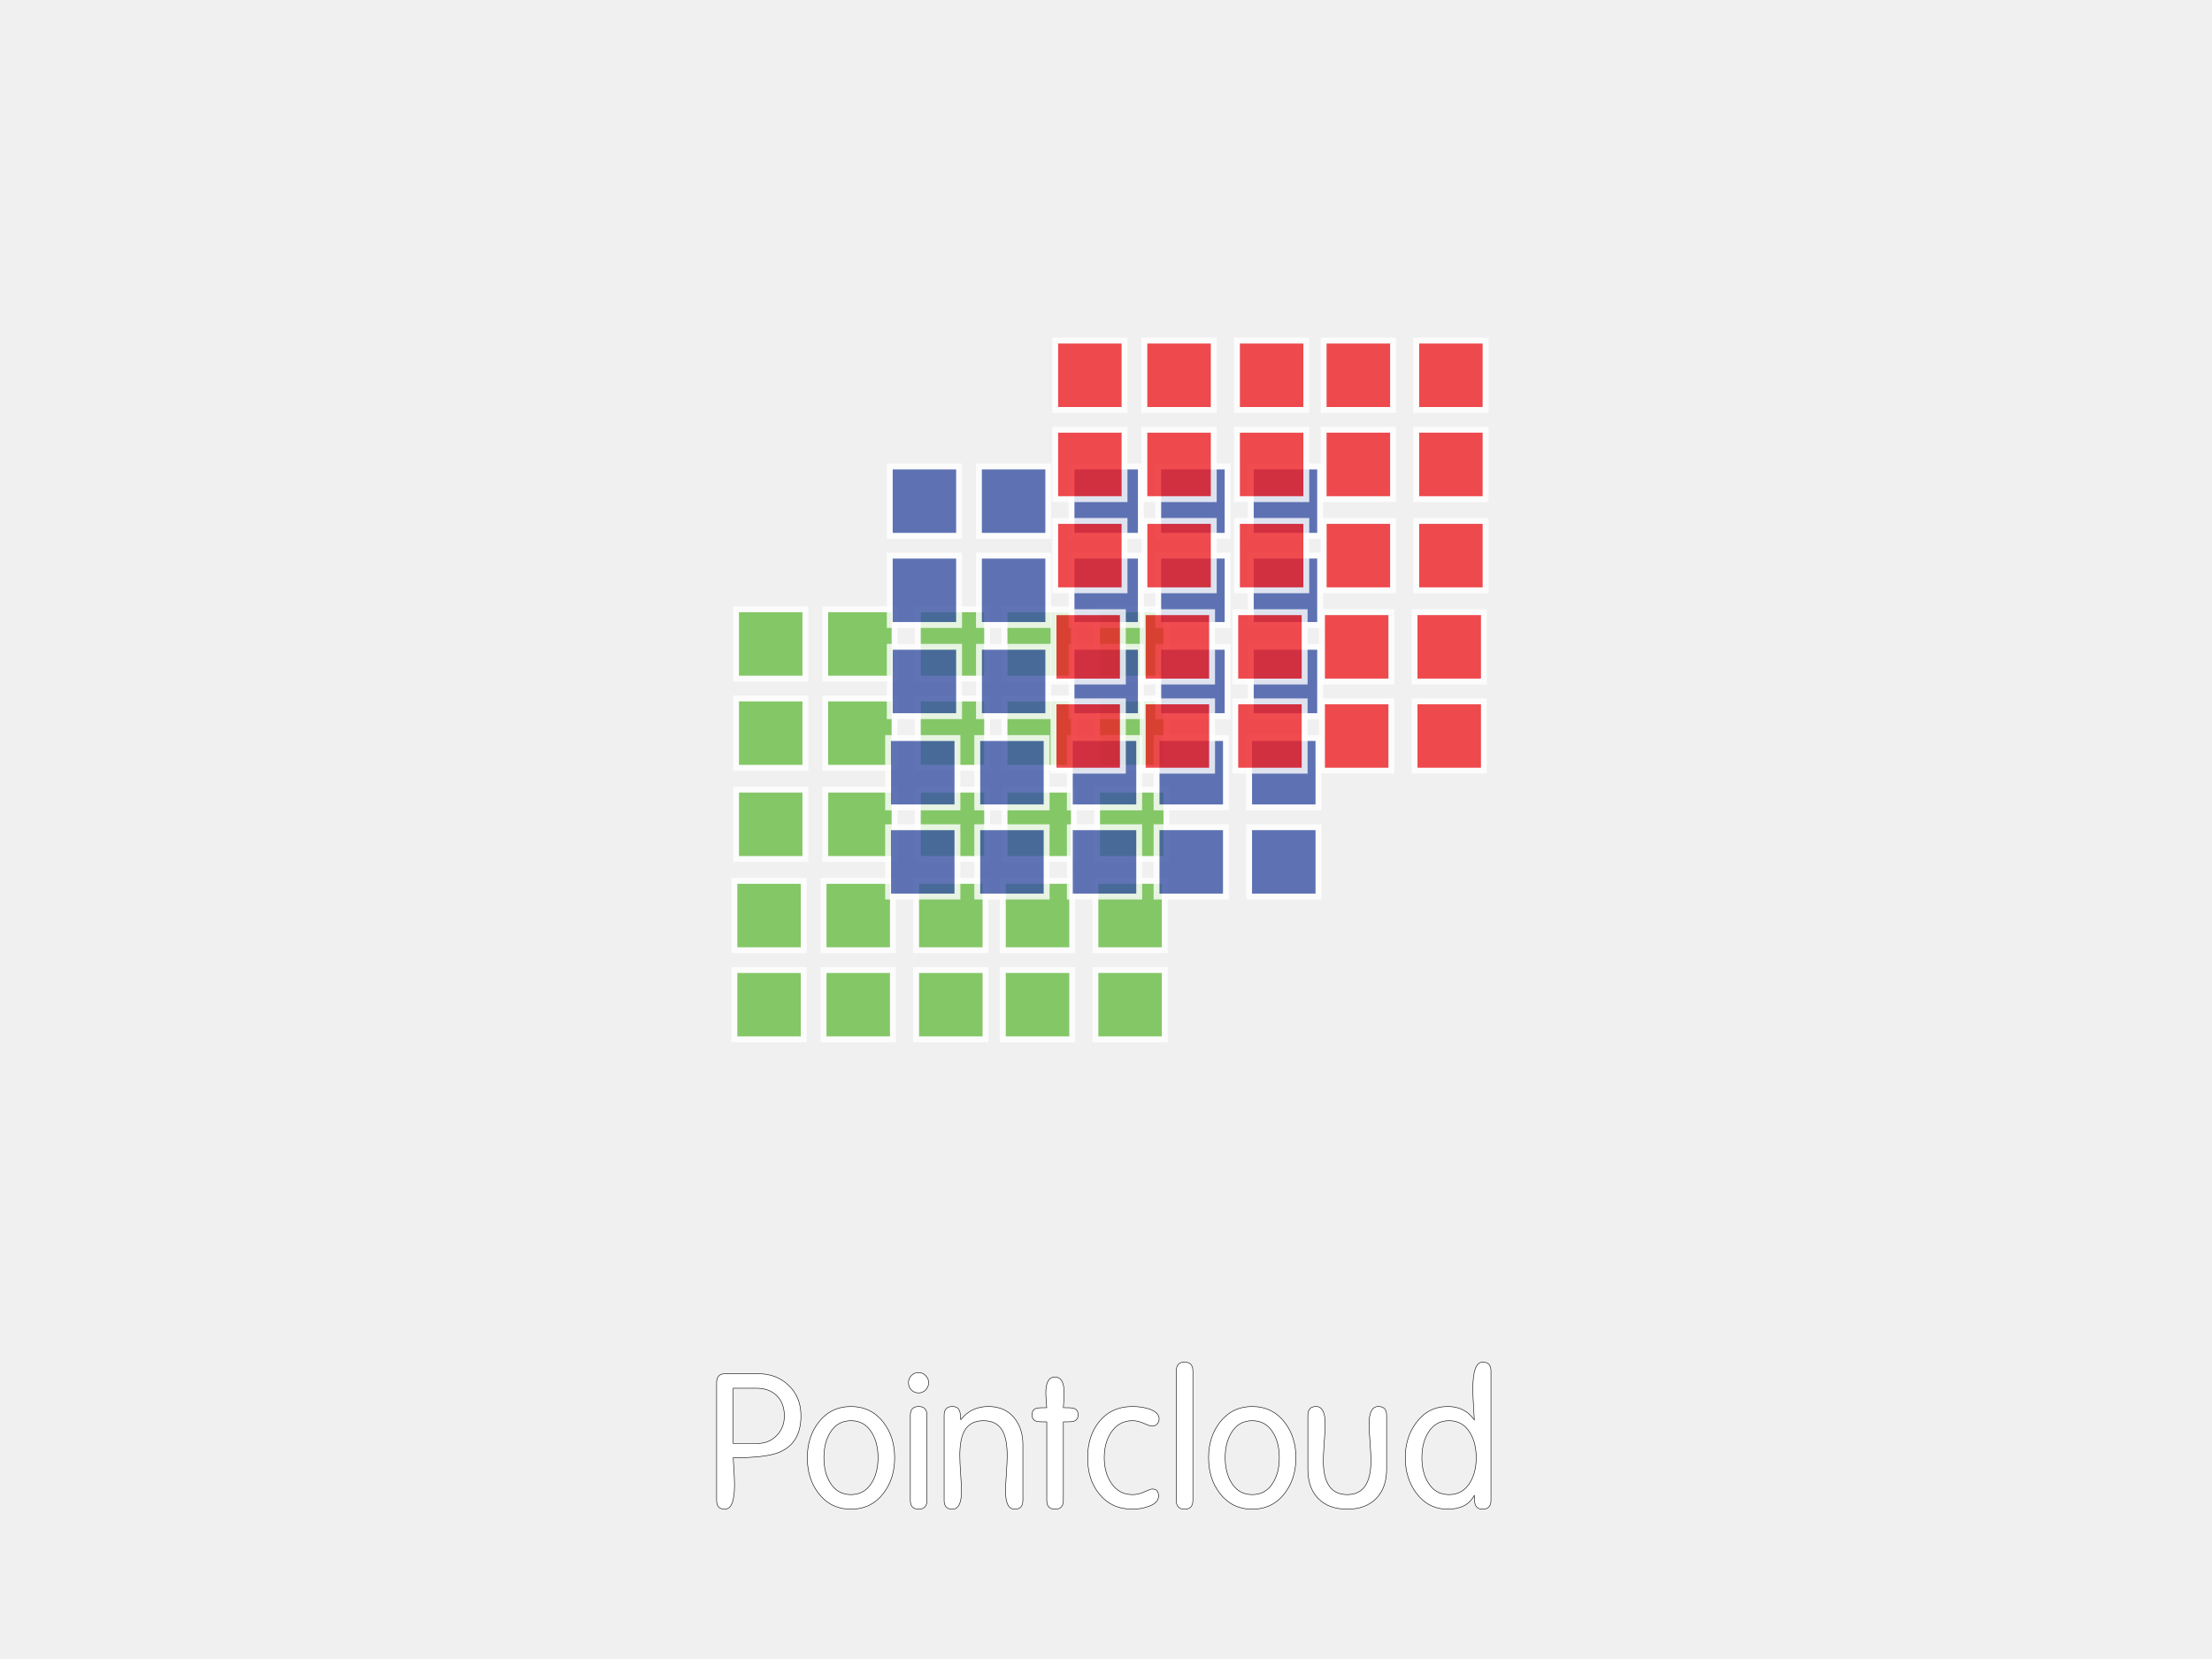
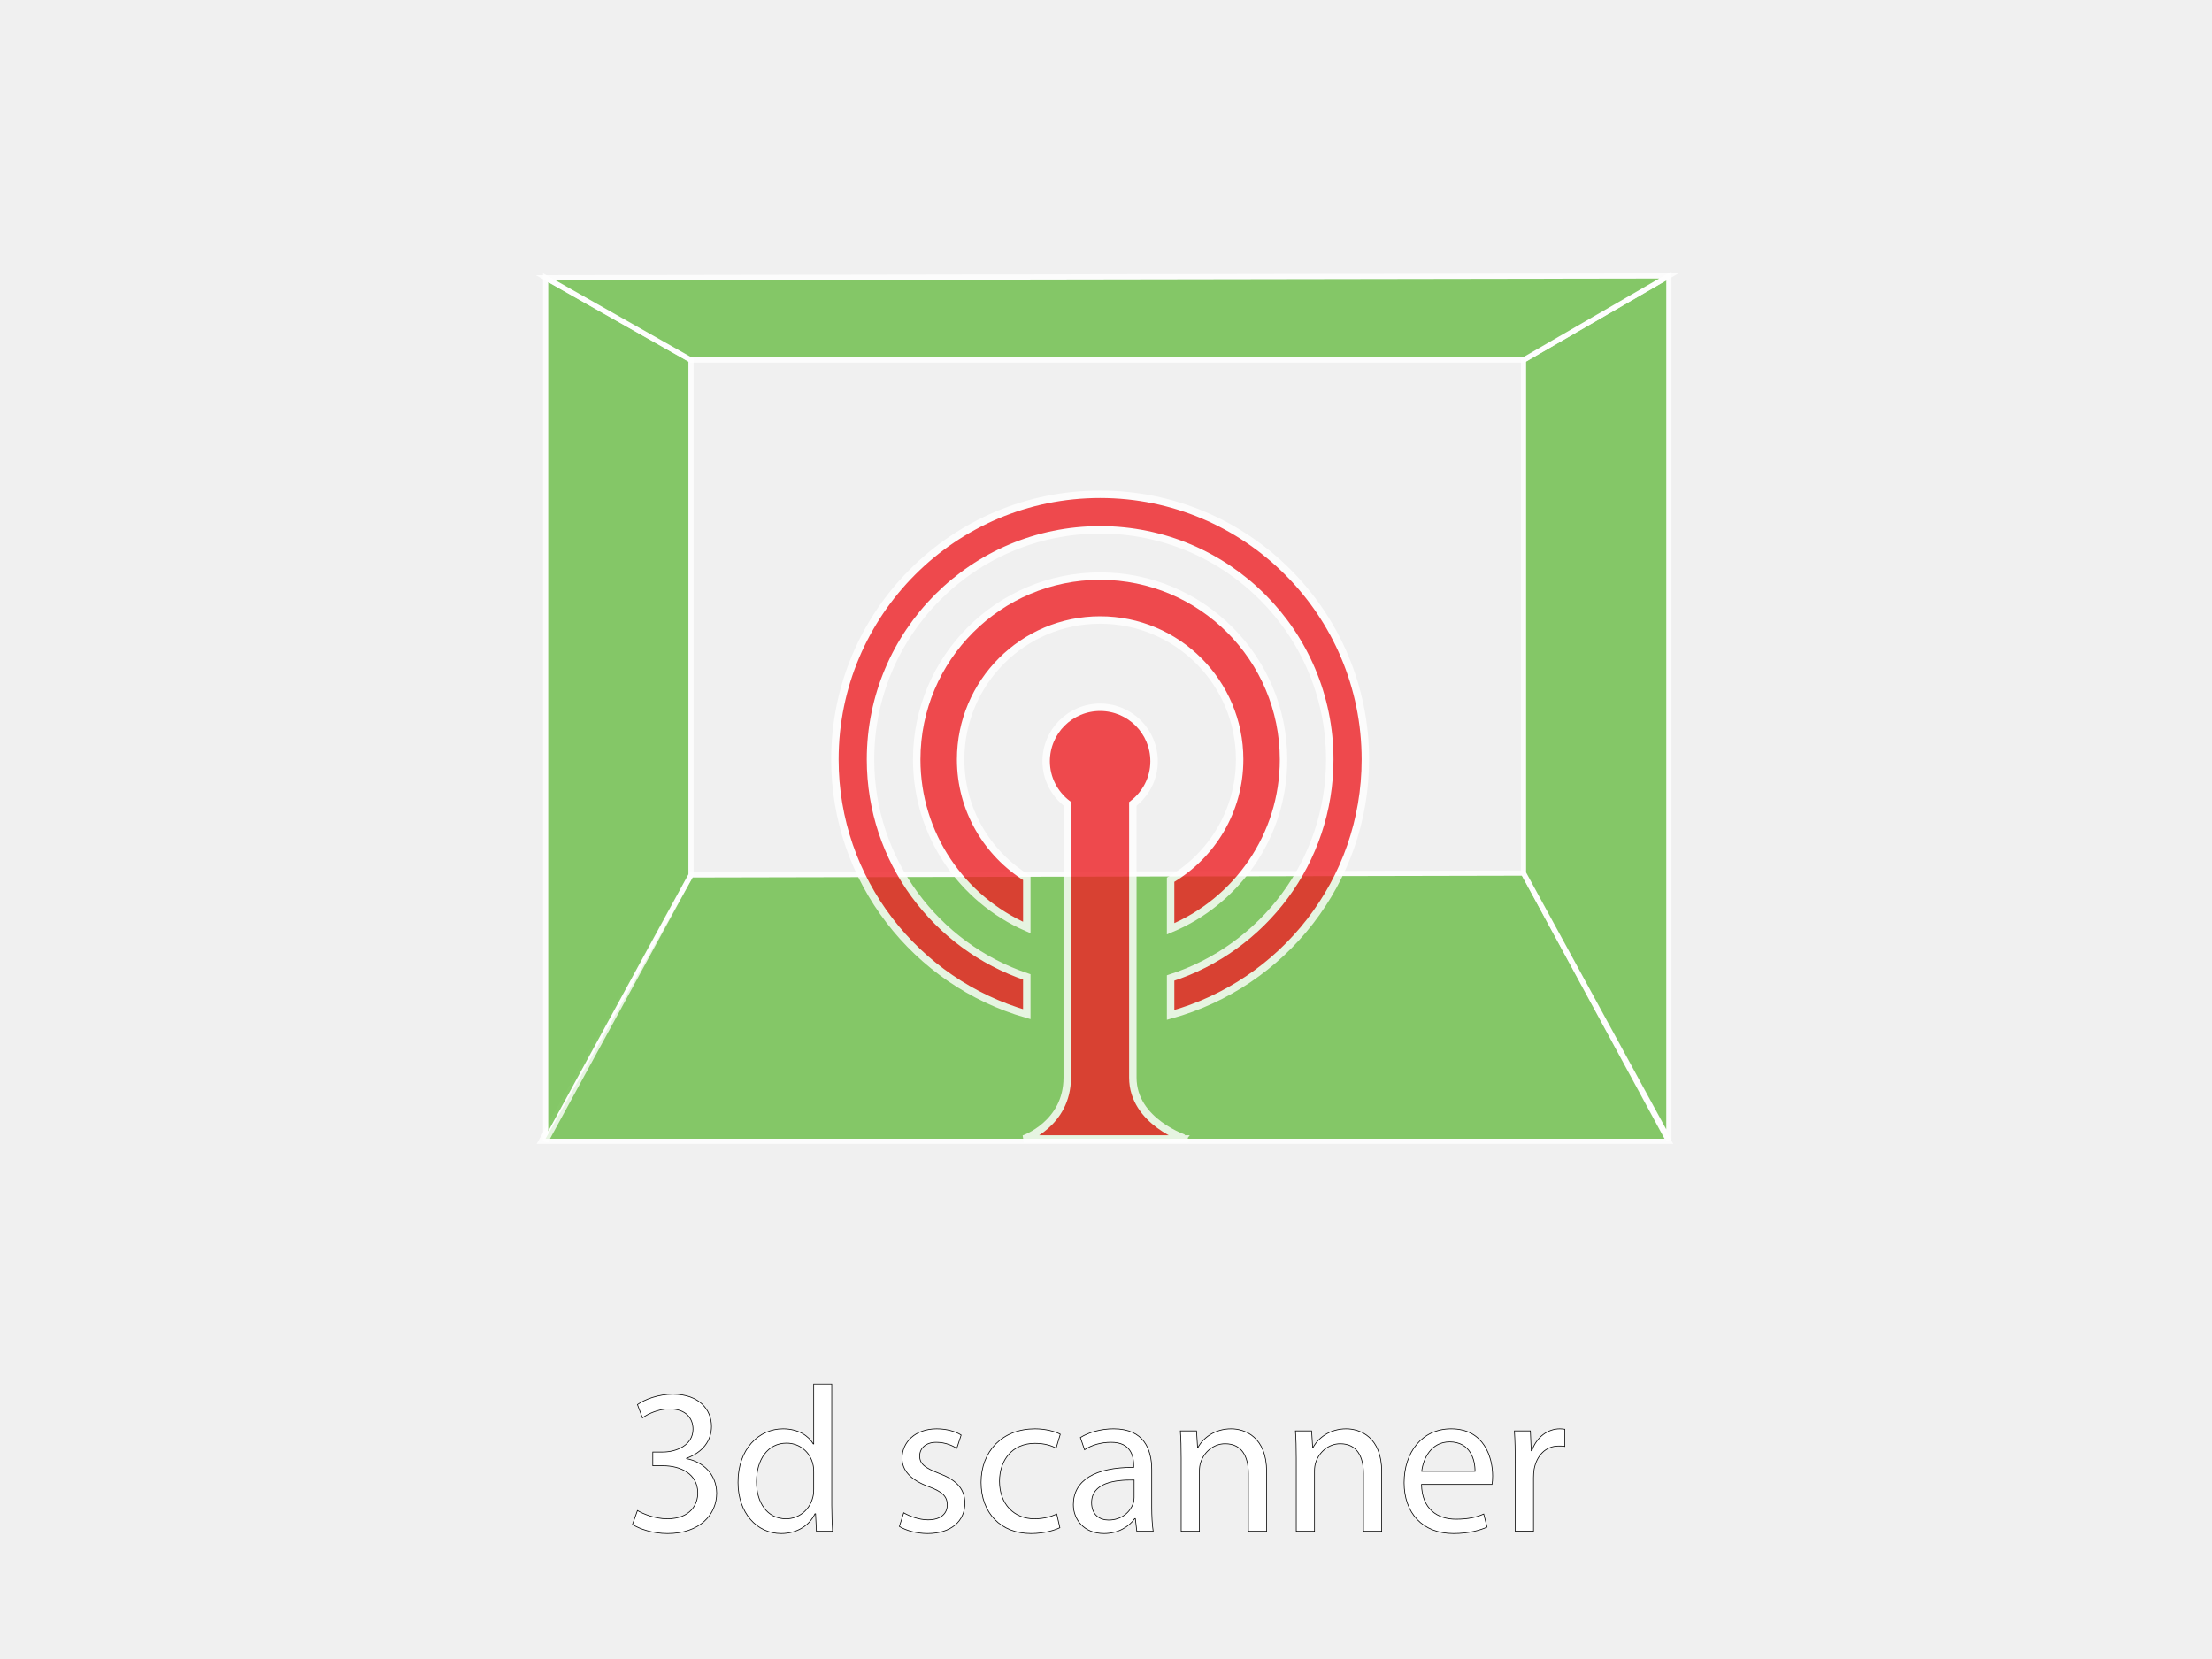
<svg xmlns="http://www.w3.org/2000/svg" version="1.1" id="main" x="0px" y="0px" width="320px" height="240px" viewBox="0 0 320 240" enable-background="new 0 0 320 240" xml:space="preserve">
  <g>
-     <g>
-       <path fill="#FFFFFF" stroke="#000000" stroke-width="0.075" d="M115.871,204.833c0,2.667-1.077,4.435-3.23,5.299    c-1.275,0.505-3.465,0.758-6.57,0.758c0,0.126,0.031,0.662,0.095,1.608c0.062,0.946,0.095,1.727,0.095,2.338    c0,2.326-0.469,3.488-1.404,3.488c-0.793,0-1.188-0.424-1.188-1.271v-17.033c0-0.865,0.423-1.298,1.27-1.298h4.698    c1.799,0,3.289,0.567,4.468,1.703S115.871,203.03,115.871,204.833z M113.469,204.838c0-1.22-0.362-2.193-1.086-2.919    c-0.725-0.727-1.702-1.091-2.935-1.091h-3.378v7.992h3.484c1.126,0,2.06-0.381,2.801-1.145    C113.098,206.914,113.469,205.969,113.469,204.838z" />
-       <path fill="#FFFFFF" stroke="#000000" stroke-width="0.075" d="M129.425,210.886c0,2.021-0.54,3.732-1.62,5.14    c-1.17,1.533-2.736,2.299-4.697,2.299c-1.963,0-3.528-0.766-4.699-2.299c-1.079-1.407-1.619-3.119-1.619-5.14    c0-2.002,0.54-3.706,1.619-5.112c1.188-1.533,2.754-2.299,4.699-2.299c1.943,0,3.51,0.766,4.697,2.299    C128.885,207.18,129.425,208.884,129.425,210.886z M127.021,210.873c0-1.423-0.295-2.619-0.885-3.592    c-0.697-1.17-1.707-1.755-3.029-1.755c-1.324,0-2.334,0.585-3.03,1.755c-0.591,0.973-0.886,2.169-0.886,3.592    c0,1.421,0.295,2.618,0.886,3.59c0.696,1.17,1.706,1.756,3.03,1.756c1.322,0,2.332-0.586,3.029-1.756    C126.727,213.491,127.021,212.294,127.021,210.873z" />
-       <path fill="#FFFFFF" stroke="#000000" stroke-width="0.075" d="M134.339,200.018c0,0.415-0.145,0.766-0.433,1.054    c-0.287,0.288-0.63,0.433-1.025,0.433c-0.414,0-0.761-0.145-1.039-0.433c-0.279-0.288-0.419-0.639-0.419-1.054    c0-0.395,0.14-0.737,0.419-1.025c0.278-0.287,0.625-0.432,1.039-0.432c0.396,0,0.738,0.145,1.025,0.432    C134.194,199.28,134.339,199.623,134.339,200.018z M134.096,217.054c0,0.847-0.4,1.271-1.201,1.271s-1.202-0.424-1.202-1.271    v-12.309c0-0.847,0.401-1.271,1.202-1.271s1.201,0.424,1.201,1.271V217.054z" />
-       <path fill="#FFFFFF" stroke="#000000" stroke-width="0.075" d="M147.974,217.054c0,0.847-0.396,1.271-1.188,1.271    c-0.882,0-1.323-0.875-1.323-2.624c0-0.47,0.041-1.29,0.122-2.463c0.081-1.172,0.121-2.056,0.121-2.651    c0-1.569-0.216-2.75-0.648-3.544c-0.539-1.01-1.467-1.516-2.78-1.516c-1.314,0-2.241,0.506-2.78,1.516    c-0.433,0.794-0.648,1.975-0.648,3.544c0,0.596,0.04,1.479,0.121,2.651c0.081,1.173,0.122,1.993,0.122,2.463    c0,1.749-0.441,2.624-1.323,2.624c-0.793,0-1.188-0.424-1.188-1.271v-12.309c0-0.847,0.396-1.271,1.188-1.271    c0.521,0,0.864,0.198,1.025,0.594c0.108,0.234,0.162,0.648,0.162,1.242l0.055,0.054c0.989-1.26,2.312-1.89,3.969-1.89    c1.566,0,2.79,0.519,3.672,1.556c0.882,1.036,1.323,2.357,1.323,3.962V217.054z" />
-       <path fill="#FFFFFF" stroke="#000000" stroke-width="0.075" d="M155.966,204.67c0,0.522-0.249,0.848-0.747,0.974    c-0.16,0.036-0.622,0.054-1.387,0.054v11.356c0,0.847-0.4,1.271-1.201,1.271s-1.201-0.424-1.201-1.271v-11.356    c-0.765,0-1.228-0.018-1.387-0.054c-0.498-0.126-0.746-0.451-0.746-0.974s0.248-0.847,0.746-0.974    c0.159-0.036,0.622-0.054,1.387-0.054c0-0.108-0.023-0.41-0.068-0.906c-0.044-0.495-0.066-0.905-0.066-1.23    c0-1.531,0.44-2.298,1.322-2.298s1.323,0.767,1.323,2.298c0,0.325-0.019,0.735-0.054,1.23c-0.037,0.496-0.055,0.798-0.055,0.906    c0.765,0,1.227,0.018,1.387,0.054C155.717,203.823,155.966,204.147,155.966,204.67z" />
-       <path fill="#FFFFFF" stroke="#000000" stroke-width="0.075" d="M167.684,205.283c0,0.27-0.095,0.509-0.282,0.716    c-0.188,0.206-0.417,0.311-0.687,0.311c-0.233,0-0.642-0.13-1.225-0.392c-0.583-0.261-1.135-0.392-1.654-0.392    c-1.328,0-2.368,0.576-3.122,1.728c-0.646,1.008-0.969,2.215-0.969,3.619c0,1.403,0.323,2.609,0.969,3.617    c0.754,1.152,1.794,1.729,3.122,1.729c0.573,0,1.152-0.136,1.734-0.405c0.584-0.271,0.955-0.405,1.117-0.405    c0.609,0,0.915,0.336,0.915,1.008c0,0.674-0.495,1.182-1.485,1.526c-0.72,0.255-1.484,0.382-2.295,0.382    c-2.034,0-3.645-0.748-4.833-2.245c-1.098-1.37-1.646-3.102-1.646-5.193s0.549-3.823,1.646-5.193    c1.188-1.479,2.799-2.218,4.833-2.218c0.846,0,1.62,0.107,2.322,0.323C167.17,204.123,167.684,204.617,167.684,205.283z" />
-       <path fill="#FFFFFF" stroke="#000000" stroke-width="0.075" d="M172.57,217.052c0,0.849-0.4,1.272-1.201,1.272    s-1.201-0.424-1.201-1.272v-18.704c0-0.866,0.4-1.3,1.201-1.3s1.201,0.434,1.201,1.3V217.052z" />
-       <path fill="#FFFFFF" stroke="#000000" stroke-width="0.075" d="M187.475,210.886c0,2.021-0.541,3.732-1.62,5.14    c-1.171,1.533-2.736,2.299-4.698,2.299s-3.527-0.766-4.698-2.299c-1.079-1.407-1.62-3.119-1.62-5.14    c0-2.002,0.541-3.706,1.62-5.112c1.188-1.533,2.754-2.299,4.698-2.299s3.51,0.766,4.698,2.299    C186.934,207.18,187.475,208.884,187.475,210.886z M185.071,210.873c0-1.423-0.295-2.619-0.886-3.592    c-0.696-1.17-1.706-1.755-3.029-1.755s-2.333,0.585-3.029,1.755c-0.591,0.973-0.886,2.169-0.886,3.592    c0,1.421,0.295,2.618,0.886,3.59c0.696,1.17,1.706,1.756,3.029,1.756s2.333-0.586,3.029-1.756    C184.776,213.491,185.071,212.294,185.071,210.873z" />
-       <path fill="#FFFFFF" stroke="#000000" stroke-width="0.075" d="M200.596,212.536c0,1.803-0.504,3.219-1.512,4.246    c-1.008,1.028-2.402,1.542-4.185,1.542c-1.801,0-3.199-0.514-4.198-1.542c-0.999-1.027-1.499-2.443-1.499-4.246v-7.791    c0-0.847,0.396-1.271,1.188-1.271c0.882,0,1.322,0.846,1.322,2.537c0,0.486-0.045,1.337-0.135,2.553    c-0.09,1.215-0.135,2.137-0.135,2.767c0,3.259,1.151,4.888,3.456,4.888c2.286,0,3.429-1.629,3.429-4.888    c0-0.63-0.045-1.552-0.135-2.767c-0.091-1.216-0.135-2.066-0.135-2.553c0-1.691,0.449-2.537,1.35-2.537    c0.792,0,1.188,0.424,1.188,1.271V212.536z" />
-       <path fill="#FFFFFF" stroke="#000000" stroke-width="0.075" d="M215.689,217.052c0,0.849-0.401,1.272-1.201,1.272    c-0.547,0-0.902-0.219-1.065-0.657c-0.092-0.236-0.137-0.692-0.137-1.368c-0.687,1.35-1.968,2.025-3.845,2.025    c-1.895,0-3.42-0.784-4.575-2.354c-1.047-1.424-1.57-3.119-1.57-5.085s0.523-3.651,1.57-5.058    c1.155-1.569,2.681-2.354,4.575-2.354c1.66,0,2.941,0.648,3.845,1.943c0-0.126-0.036-0.73-0.108-1.814    c-0.072-1.083-0.107-1.986-0.107-2.709c0-2.564,0.477-3.847,1.431-3.847c0.792,0,1.188,0.434,1.188,1.3V217.052z M213.557,210.873    c0-1.423-0.297-2.619-0.889-3.592c-0.699-1.17-1.713-1.755-3.041-1.755c-1.327,0-2.34,0.585-3.04,1.755    c-0.593,0.973-0.888,2.169-0.888,3.592c0,1.421,0.295,2.618,0.888,3.59c0.7,1.17,1.713,1.756,3.04,1.756    c1.328,0,2.342-0.586,3.041-1.756C213.26,213.491,213.557,212.294,213.557,210.873z" />
-     </g>
+     <path fill="#FFFFFF" stroke="#000000" stroke-width="0.1" d="M92.217,218.521c0.75,0.45,2.46,1.2,4.32,1.2   c3.359,0,4.439-2.13,4.41-3.78c-0.03-2.729-2.49-3.899-5.04-3.899h-1.47v-1.98h1.47c1.92,0,4.35-0.989,4.35-3.3   c0-1.56-0.99-2.939-3.42-2.939c-1.56,0-3.06,0.689-3.899,1.29l-0.721-1.92c1.051-0.75,3.03-1.5,5.13-1.5   c3.84,0,5.58,2.28,5.58,4.649c0,2.04-1.229,3.75-3.6,4.62v0.06c2.399,0.45,4.319,2.25,4.35,4.98c0,3.12-2.46,5.85-7.109,5.85   c-2.19,0-4.11-0.69-5.07-1.32L92.217,218.521z" />
+     <path fill="#FFFFFF" stroke="#000000" stroke-width="0.1" d="M120.326,200.222v17.549c0,1.29,0.061,2.76,0.12,3.75h-2.34   l-0.12-2.52h-0.09c-0.78,1.619-2.52,2.85-4.89,2.85c-3.51,0-6.24-2.97-6.24-7.38c-0.029-4.83,3-7.77,6.51-7.77   c2.25,0,3.72,1.05,4.38,2.189h0.061v-8.669H120.326z M117.717,212.911c0-0.33-0.03-0.78-0.12-1.11   c-0.391-1.649-1.83-3.029-3.811-3.029c-2.729,0-4.35,2.399-4.35,5.579c0,2.94,1.471,5.37,4.29,5.37c1.77,0,3.39-1.2,3.87-3.15   c0.09-0.359,0.12-0.72,0.12-1.14V212.911z" />
+     <path fill="#FFFFFF" stroke="#000000" stroke-width="0.1" d="M130.736,218.851c0.81,0.48,2.189,1.02,3.51,1.02   c1.89,0,2.79-0.93,2.79-2.159c0-1.26-0.75-1.92-2.67-2.641c-2.64-0.96-3.87-2.369-3.87-4.109c0-2.34,1.92-4.26,5.01-4.26   c1.47,0,2.76,0.39,3.54,0.9l-0.63,1.92c-0.57-0.36-1.62-0.87-2.97-0.87c-1.561,0-2.4,0.899-2.4,1.979c0,1.2,0.84,1.74,2.73,2.49   c2.489,0.93,3.81,2.189,3.81,4.35c0,2.58-2.01,4.38-5.399,4.38c-1.591,0-3.061-0.42-4.08-1.021L130.736,218.851z" />
+     <path fill="#FFFFFF" stroke="#000000" stroke-width="0.1" d="M153.325,221.011c-0.689,0.33-2.22,0.84-4.169,0.84   c-4.38,0-7.23-2.97-7.23-7.41c0-4.47,3.061-7.739,7.8-7.739c1.561,0,2.94,0.39,3.66,0.78l-0.6,2.01   c-0.631-0.33-1.62-0.69-3.061-0.69c-3.33,0-5.13,2.49-5.13,5.49c0,3.359,2.16,5.43,5.04,5.43c1.5,0,2.49-0.36,3.24-0.69   L153.325,221.011z" />
+     <path fill="#FFFFFF" stroke="#000000" stroke-width="0.1" d="M166.615,218.041c0,1.26,0.06,2.489,0.21,3.479h-2.37l-0.21-1.83   h-0.09c-0.811,1.14-2.37,2.16-4.439,2.16c-2.94,0-4.44-2.07-4.44-4.17c0-3.51,3.12-5.43,8.729-5.399v-0.301   c0-1.17-0.33-3.359-3.3-3.329c-1.38,0-2.79,0.39-3.81,1.08l-0.6-1.771c1.199-0.75,2.97-1.26,4.8-1.26c4.439,0,5.52,3.03,5.52,5.91   V218.041z M164.065,214.11c-2.88-0.06-6.15,0.45-6.15,3.271c0,1.74,1.141,2.52,2.46,2.52c1.92,0,3.15-1.2,3.57-2.43   c0.09-0.3,0.12-0.6,0.12-0.84V214.11z" />
+     <path fill="#FFFFFF" stroke="#000000" stroke-width="0.1" d="M170.875,210.931c0-1.529-0.029-2.729-0.119-3.93h2.34l0.149,2.4   h0.061c0.72-1.351,2.399-2.7,4.8-2.7c2.01,0,5.13,1.2,5.13,6.18v8.64h-2.641v-8.37c0-2.34-0.869-4.289-3.359-4.289   c-1.71,0-3.06,1.229-3.54,2.699c-0.12,0.33-0.18,0.78-0.18,1.23v8.729h-2.641V210.931z" />
+     <path fill="#FFFFFF" stroke="#000000" stroke-width="0.1" d="M187.524,210.931c0-1.529-0.029-2.729-0.119-3.93h2.34l0.149,2.4   h0.061c0.72-1.351,2.399-2.7,4.8-2.7c2.01,0,5.13,1.2,5.13,6.18v8.64h-2.641v-8.37c0-2.34-0.87-4.289-3.359-4.289   c-1.71,0-3.06,1.229-3.54,2.699c-0.12,0.33-0.18,0.78-0.18,1.23v8.729h-2.641V210.931z" />
+     <path fill="#FFFFFF" stroke="#000000" stroke-width="0.1" d="M205.645,214.741c0.06,3.569,2.31,5.039,4.979,5.039   c1.89,0,3.06-0.33,4.02-0.75l0.48,1.891c-0.93,0.42-2.55,0.93-4.86,0.93c-4.47,0-7.14-2.97-7.14-7.35s2.58-7.8,6.81-7.8   c4.771,0,6,4.14,6,6.81c0,0.54-0.03,0.93-0.09,1.23H205.645z M213.384,212.851c0.03-1.649-0.689-4.26-3.66-4.26   c-2.699,0-3.84,2.43-4.05,4.26H213.384z" />
+     <path fill="#FFFFFF" stroke="#000000" stroke-width="0.1" d="M219.203,211.531c0-1.71-0.029-3.181-0.119-4.53h2.31l0.12,2.88h0.09   c0.66-1.95,2.28-3.18,4.05-3.18c0.27,0,0.48,0.03,0.72,0.06v2.49c-0.27-0.06-0.54-0.06-0.899-0.06c-1.86,0-3.18,1.38-3.54,3.359   c-0.061,0.36-0.09,0.811-0.09,1.23v7.739h-2.641V211.531z" />
  </g>
+   <polygon opacity="0.8" fill="#69BD45" stroke="#FFFFFF" stroke-width="0.75" points="220.397,126.309 99.966,126.57 78.273,165.111   241.427,165.111 " />
+   <polygon opacity="0.8" fill="#69BD45" stroke="#FFFFFF" stroke-width="0.75" points="220.397,52.091 241.427,39.916 241.427,164.85   220.397,126.309 " />
+   <polygon opacity="0.8" fill="#69BD45" stroke="#FFFFFF" stroke-width="0.75" points="99.966,52.091 78.936,40.177 78.936,165.111   99.966,126.57 " />
+   <polygon opacity="0.8" fill="#69BD45" stroke="#FFFFFF" stroke-width="0.75" points="241.427,39.916 78.936,40.177 99.966,52.091   220.397,52.091 " />
  <g opacity="0.8">
-     <rect x="119.38" y="88.142" fill="#69BD45" stroke="#FFFFFF" stroke-width="0.851" width="10.037" height="10.033" />
-     <rect x="119.38" y="101.043" fill="#69BD45" stroke="#FFFFFF" stroke-width="0.851" width="10.037" height="10.033" />
-     <rect x="106.48" y="101.043" fill="#69BD45" stroke="#FFFFFF" stroke-width="0.851" width="10.031" height="10.033" />
-     <rect x="106.48" y="88.142" fill="#69BD45" stroke="#FFFFFF" stroke-width="0.851" width="10.031" height="10.033" />
-     <rect x="106.48" y="114.229" fill="#69BD45" stroke="#FFFFFF" stroke-width="0.851" width="10.031" height="10.035" />
-     <rect x="119.387" y="114.229" fill="#69BD45" stroke="#FFFFFF" stroke-width="0.851" width="10.03" height="10.035" />
-     <rect x="132.772" y="88.142" fill="#69BD45" stroke="#FFFFFF" stroke-width="0.851" width="10.035" height="10.033" />
-     <rect x="132.772" y="101.043" fill="#69BD45" stroke="#FFFFFF" stroke-width="0.851" width="10.035" height="10.033" />
-     <rect x="132.772" y="114.229" fill="#69BD45" stroke="#FFFFFF" stroke-width="0.851" width="10.035" height="10.035" />
-     <rect x="119.14" y="127.431" fill="#69BD45" stroke="#FFFFFF" stroke-width="0.851" width="10.035" height="10.032" />
-     <rect x="119.14" y="140.332" fill="#69BD45" stroke="#FFFFFF" stroke-width="0.851" width="10.035" height="10.027" />
-     <rect x="106.24" y="140.332" fill="#69BD45" stroke="#FFFFFF" stroke-width="0.851" width="10.031" height="10.027" />
-     <rect x="106.24" y="127.431" fill="#69BD45" stroke="#FFFFFF" stroke-width="0.851" width="10.031" height="10.032" />
-     <rect x="132.529" y="127.431" fill="#69BD45" stroke="#FFFFFF" stroke-width="0.851" width="10.038" height="10.032" />
-     <rect x="132.529" y="140.332" fill="#69BD45" stroke="#FFFFFF" stroke-width="0.851" width="10.038" height="10.027" />
-     <rect x="145.315" y="88.142" fill="#69BD45" stroke="#FFFFFF" stroke-width="0.851" width="10.041" height="10.033" />
-     <rect x="145.315" y="101.039" fill="#69BD45" stroke="#FFFFFF" stroke-width="0.851" width="10.041" height="10.038" />
-     <rect x="145.322" y="114.229" fill="#69BD45" stroke="#FFFFFF" stroke-width="0.851" width="10.034" height="10.035" />
-     <rect x="158.707" y="88.142" fill="#69BD45" stroke="#FFFFFF" stroke-width="0.851" width="10.035" height="10.033" />
-     <rect x="158.707" y="101.039" fill="#69BD45" stroke="#FFFFFF" stroke-width="0.851" width="10.035" height="10.038" />
-     <rect x="158.707" y="114.229" fill="#69BD45" stroke="#FFFFFF" stroke-width="0.851" width="10.035" height="10.035" />
-     <rect x="145.074" y="127.427" fill="#69BD45" stroke="#FFFFFF" stroke-width="0.851" width="10.04" height="10.036" />
-     <rect x="145.074" y="140.328" fill="#69BD45" stroke="#FFFFFF" stroke-width="0.851" width="10.04" height="10.031" />
-     <rect x="158.465" y="127.427" fill="#69BD45" stroke="#FFFFFF" stroke-width="0.851" width="10.037" height="10.036" />
-     <rect x="158.465" y="140.328" fill="#69BD45" stroke="#FFFFFF" stroke-width="0.851" width="10.037" height="10.031" />
-   </g>
-   <g opacity="0.8">
-     <rect x="141.617" y="67.481" fill="#3953A4" stroke="#FFFFFF" stroke-width="0.851" width="10.036" height="10.032" />
-     <rect x="141.617" y="80.382" fill="#3953A4" stroke="#FFFFFF" stroke-width="0.851" width="10.036" height="10.032" />
-     <rect x="128.717" y="80.382" fill="#3953A4" stroke="#FFFFFF" stroke-width="0.851" width="10.03" height="10.032" />
-     <rect x="128.717" y="67.481" fill="#3953A4" stroke="#FFFFFF" stroke-width="0.851" width="10.03" height="10.032" />
-     <rect x="128.717" y="93.569" fill="#3953A4" stroke="#FFFFFF" stroke-width="0.851" width="10.03" height="10.033" />
-     <rect x="141.624" y="93.569" fill="#3953A4" stroke="#FFFFFF" stroke-width="0.851" width="10.029" height="10.033" />
-     <rect x="155.009" y="67.481" fill="#3953A4" stroke="#FFFFFF" stroke-width="0.851" width="10.035" height="10.032" />
-     <rect x="155.009" y="80.382" fill="#3953A4" stroke="#FFFFFF" stroke-width="0.851" width="10.035" height="10.032" />
-     <rect x="155.009" y="93.569" fill="#3953A4" stroke="#FFFFFF" stroke-width="0.851" width="10.035" height="10.033" />
-     <rect x="141.377" y="106.769" fill="#3953A4" stroke="#FFFFFF" stroke-width="0.851" width="10.034" height="10.033" />
-     <rect x="141.377" y="119.67" fill="#3953A4" stroke="#FFFFFF" stroke-width="0.851" width="10.034" height="10.029" />
-     <rect x="128.477" y="119.67" fill="#3953A4" stroke="#FFFFFF" stroke-width="0.851" width="10.03" height="10.029" />
-     <rect x="128.477" y="106.769" fill="#3953A4" stroke="#FFFFFF" stroke-width="0.851" width="10.03" height="10.033" />
-     <rect x="154.766" y="106.769" fill="#3953A4" stroke="#FFFFFF" stroke-width="0.851" width="10.038" height="10.033" />
-     <rect x="154.766" y="119.67" fill="#3953A4" stroke="#FFFFFF" stroke-width="0.851" width="10.038" height="10.029" />
-     <rect x="167.552" y="67.481" fill="#3953A4" stroke="#FFFFFF" stroke-width="0.851" width="10.041" height="10.032" />
-     <rect x="167.552" y="80.377" fill="#3953A4" stroke="#FFFFFF" stroke-width="0.851" width="10.041" height="10.037" />
-     <rect x="167.559" y="93.569" fill="#3953A4" stroke="#FFFFFF" stroke-width="0.851" width="10.034" height="10.033" />
-     <rect x="180.943" y="67.481" fill="#3953A4" stroke="#FFFFFF" stroke-width="0.851" width="10.034" height="10.032" />
-     <rect x="180.943" y="80.377" fill="#3953A4" stroke="#FFFFFF" stroke-width="0.851" width="10.034" height="10.037" />
-     <rect x="180.943" y="93.569" fill="#3953A4" stroke="#FFFFFF" stroke-width="0.851" width="10.034" height="10.033" />
-     <rect x="167.312" y="106.765" fill="#3953A4" stroke="#FFFFFF" stroke-width="0.851" width="10.039" height="10.037" />
-     <rect x="167.312" y="119.666" fill="#3953A4" stroke="#FFFFFF" stroke-width="0.851" width="10.039" height="10.034" />
-     <rect x="180.701" y="106.765" fill="#3953A4" stroke="#FFFFFF" stroke-width="0.851" width="10.036" height="10.037" />
-     <rect x="180.701" y="119.666" fill="#3953A4" stroke="#FFFFFF" stroke-width="0.851" width="10.036" height="10.034" />
-   </g>
-   <g opacity="0.8">
-     <rect x="165.551" y="49.273" fill="#ED1F24" stroke="#FFFFFF" stroke-width="0.851" width="10.037" height="10.033" />
-     <rect x="165.551" y="62.174" fill="#ED1F24" stroke="#FFFFFF" stroke-width="0.851" width="10.037" height="10.032" />
-     <rect x="152.651" y="62.174" fill="#ED1F24" stroke="#FFFFFF" stroke-width="0.851" width="10.03" height="10.032" />
-     <rect x="152.651" y="49.273" fill="#ED1F24" stroke="#FFFFFF" stroke-width="0.851" width="10.03" height="10.033" />
-     <rect x="152.651" y="75.361" fill="#ED1F24" stroke="#FFFFFF" stroke-width="0.851" width="10.03" height="10.033" />
-     <rect x="165.558" y="75.361" fill="#ED1F24" stroke="#FFFFFF" stroke-width="0.851" width="10.03" height="10.033" />
-     <rect x="178.943" y="49.273" fill="#ED1F24" stroke="#FFFFFF" stroke-width="0.851" width="10.034" height="10.033" />
-     <rect x="178.943" y="62.174" fill="#ED1F24" stroke="#FFFFFF" stroke-width="0.851" width="10.034" height="10.032" />
-     <rect x="178.943" y="75.361" fill="#ED1F24" stroke="#FFFFFF" stroke-width="0.851" width="10.034" height="10.033" />
-     <rect x="165.311" y="88.562" fill="#ED1F24" stroke="#FFFFFF" stroke-width="0.851" width="10.034" height="10.033" />
-     <rect x="165.311" y="101.463" fill="#ED1F24" stroke="#FFFFFF" stroke-width="0.851" width="10.034" height="10.027" />
-     <rect x="152.411" y="101.463" fill="#ED1F24" stroke="#FFFFFF" stroke-width="0.851" width="10.03" height="10.027" />
-     <rect x="152.411" y="88.562" fill="#ED1F24" stroke="#FFFFFF" stroke-width="0.851" width="10.03" height="10.033" />
-     <rect x="178.7" y="88.562" fill="#ED1F24" stroke="#FFFFFF" stroke-width="0.851" width="10.037" height="10.033" />
-     <rect x="178.7" y="101.463" fill="#ED1F24" stroke="#FFFFFF" stroke-width="0.851" width="10.037" height="10.027" />
-     <rect x="191.485" y="49.273" fill="#ED1F24" stroke="#FFFFFF" stroke-width="0.851" width="10.042" height="10.033" />
-     <rect x="191.485" y="62.169" fill="#ED1F24" stroke="#FFFFFF" stroke-width="0.851" width="10.042" height="10.037" />
-     <rect x="191.492" y="75.361" fill="#ED1F24" stroke="#FFFFFF" stroke-width="0.851" width="10.035" height="10.033" />
-     <rect x="204.878" y="49.273" fill="#ED1F24" stroke="#FFFFFF" stroke-width="0.851" width="10.034" height="10.033" />
-     <rect x="204.878" y="62.169" fill="#ED1F24" stroke="#FFFFFF" stroke-width="0.851" width="10.034" height="10.037" />
-     <rect x="204.878" y="75.361" fill="#ED1F24" stroke="#FFFFFF" stroke-width="0.851" width="10.034" height="10.033" />
-     <rect x="191.245" y="88.557" fill="#ED1F24" stroke="#FFFFFF" stroke-width="0.851" width="10.039" height="10.037" />
-     <rect x="191.245" y="101.458" fill="#ED1F24" stroke="#FFFFFF" stroke-width="0.851" width="10.039" height="10.032" />
-     <rect x="204.635" y="88.557" fill="#ED1F24" stroke="#FFFFFF" stroke-width="0.851" width="10.037" height="10.037" />
-     <rect x="204.635" y="101.458" fill="#ED1F24" stroke="#FFFFFF" stroke-width="0.851" width="10.037" height="10.032" />
+     <path fill="#ED1F24" stroke="#FFFFFF" stroke-width="1.078" d="M169.345,127.27v7.097c9.594-3.998,16.337-13.454,16.337-24.494   c0-14.65-11.881-26.533-26.531-26.533c-14.652,0-26.533,11.882-26.533,26.533c0,10.876,6.557,20.213,15.923,24.306v-7.167   c-5.737-3.56-9.571-9.893-9.571-17.139c0-11.147,9.037-20.182,20.182-20.182c11.146,0,20.181,9.034,20.181,20.182   C179.331,117.294,175.313,123.762,169.345,127.27z" />
+     <path fill="#ED1F24" stroke="#FFFFFF" stroke-width="1.078" d="M159.15,71.503c-21.188,0-38.369,17.176-38.369,38.369   c0,17.504,11.734,32.237,27.759,36.845v-5.391c-13.135-4.43-22.608-16.827-22.608-31.454c0-18.352,14.87-33.222,33.219-33.222   c18.347,0,33.219,14.871,33.219,33.222c0,14.785-9.667,27.305-23.024,31.61v5.341c16.233-4.47,28.176-19.3,28.176-36.951   C197.521,88.679,180.342,71.503,159.15,71.503z" />
+     <path fill="#ED1F24" stroke="#FFFFFF" stroke-width="1.078" d="M163.882,155.892c0-2.205,0-39.191,0-39.594   c1.858-1.43,3.072-3.65,3.072-6.175c0-4.307-3.492-7.805-7.804-7.805c-4.312,0-7.808,3.498-7.808,7.805   c0,2.512,1.209,4.725,3.05,6.15l0,0c0,0,0,37.246,0,39.618c0,6.734-6.275,8.879-6.275,8.879h23.469   C171.586,164.771,163.882,162.318,163.882,155.892z" />
  </g>
</svg>
